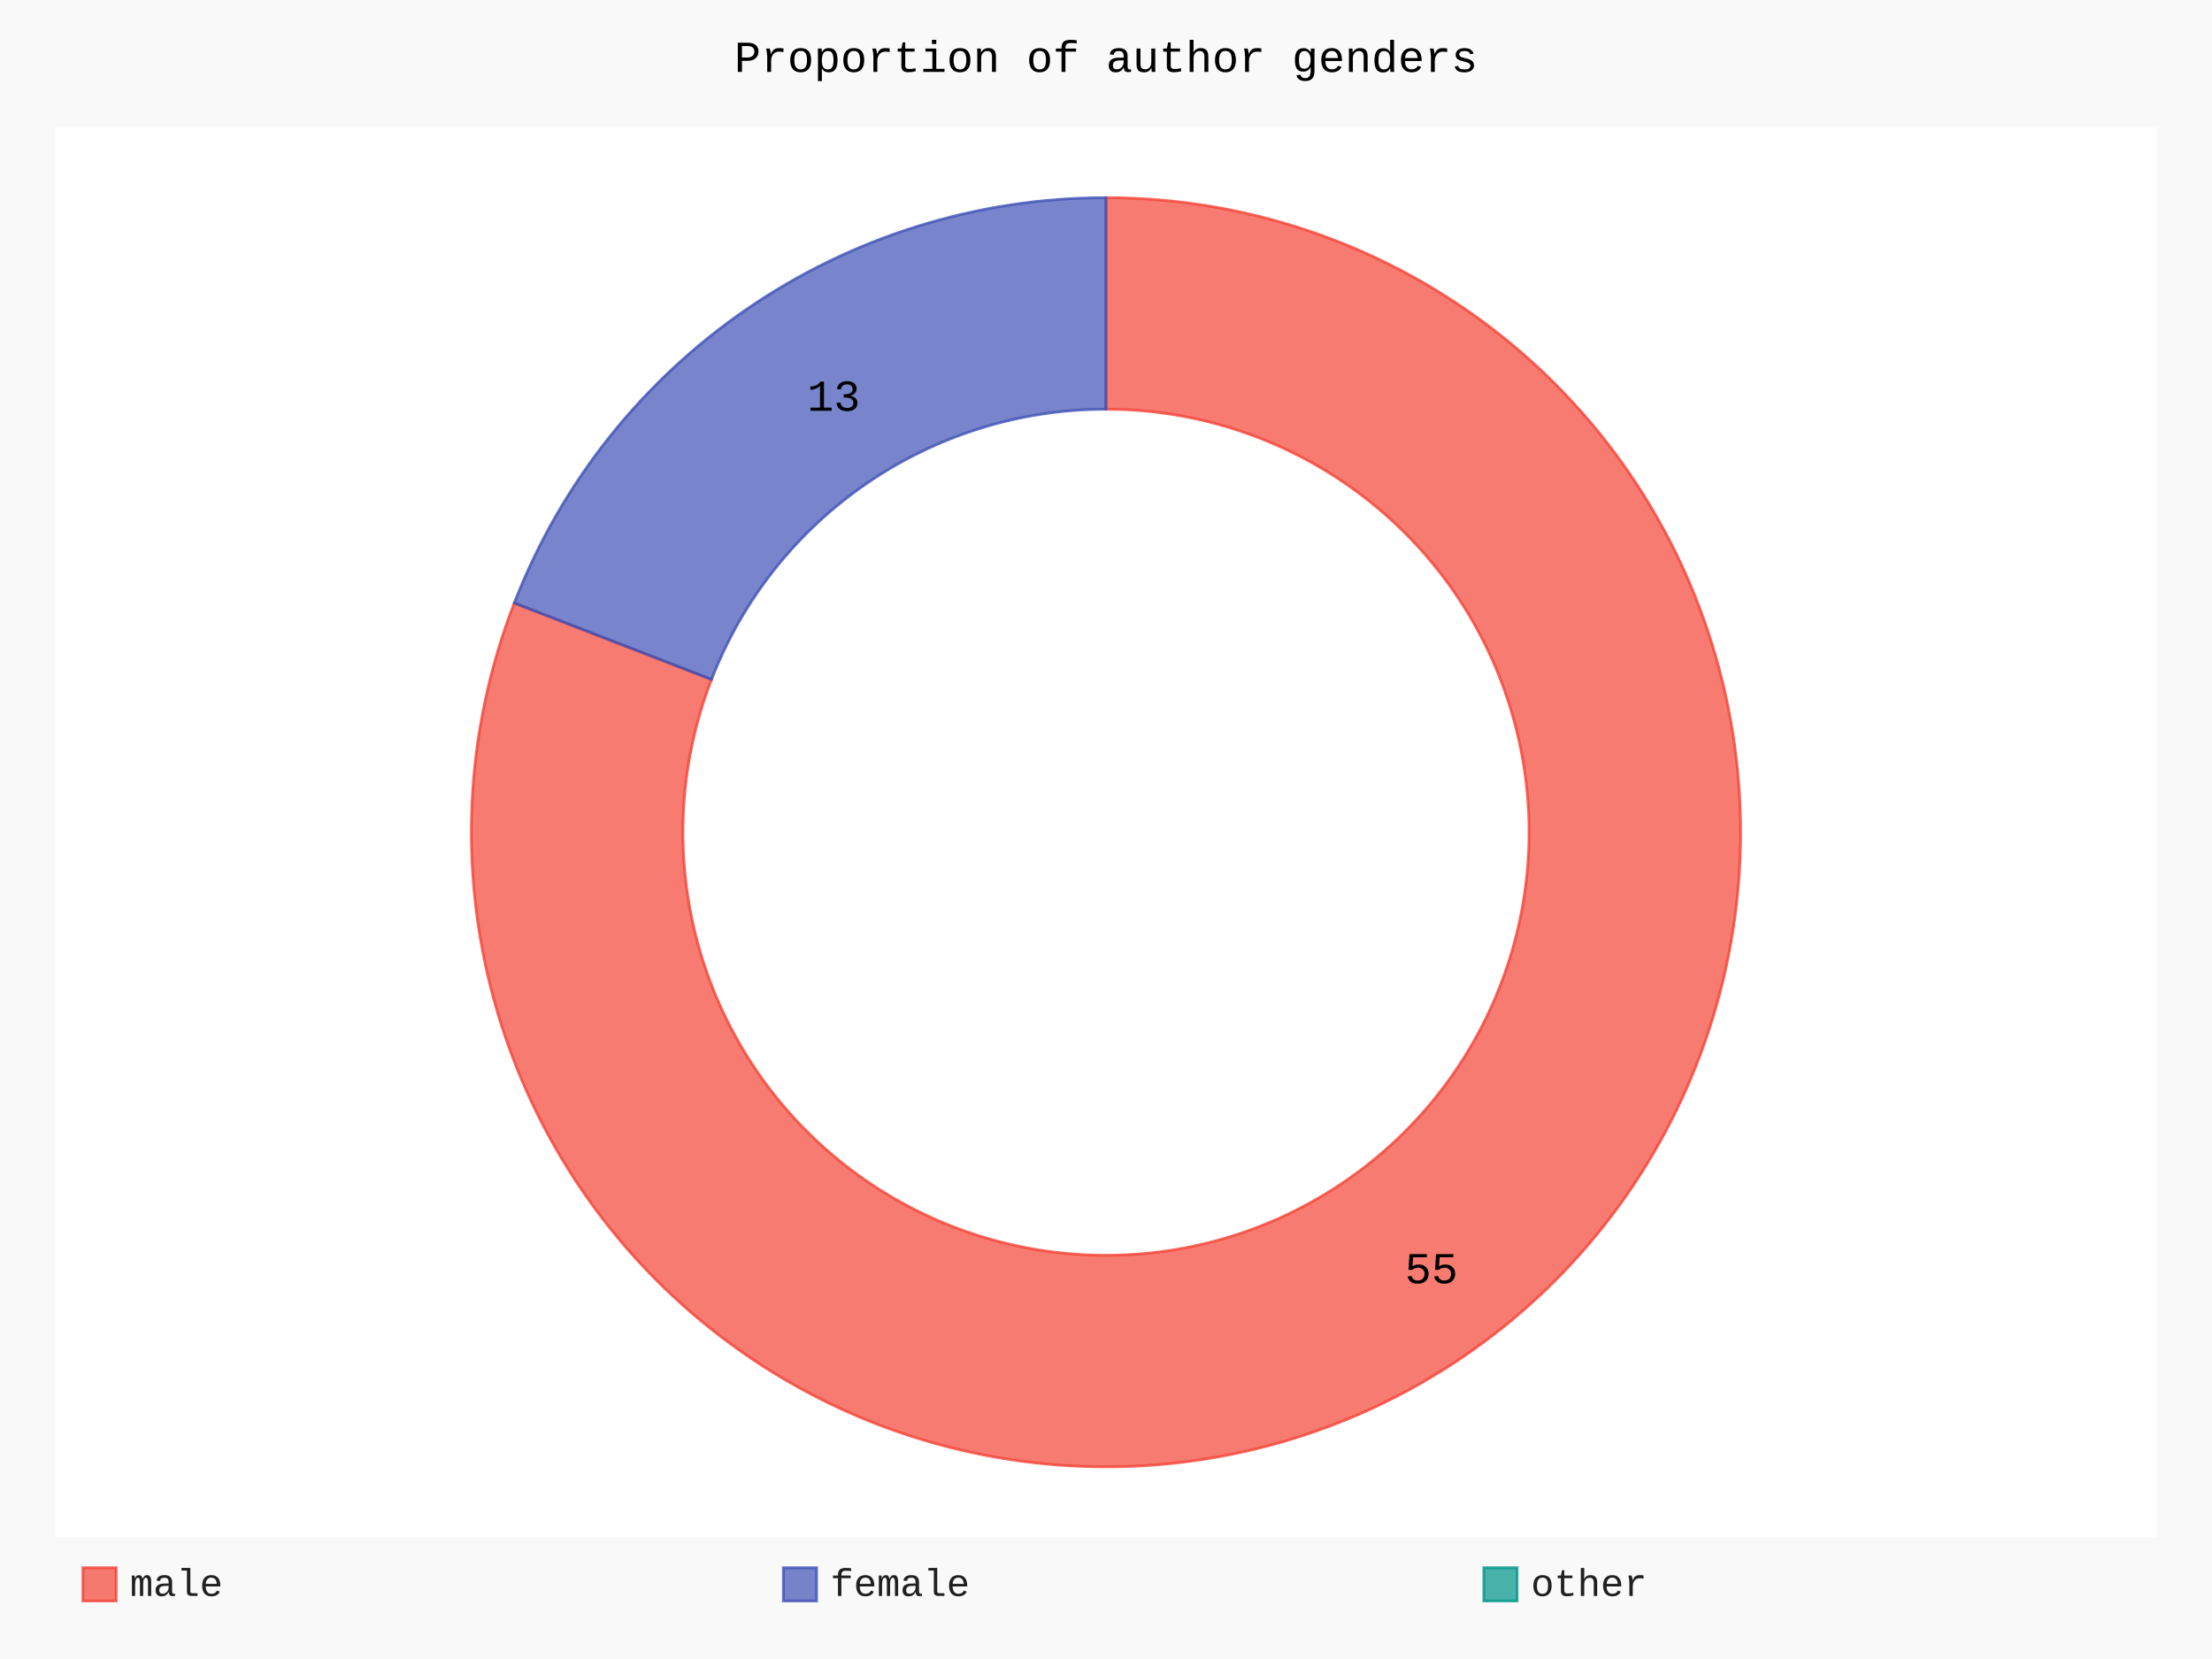
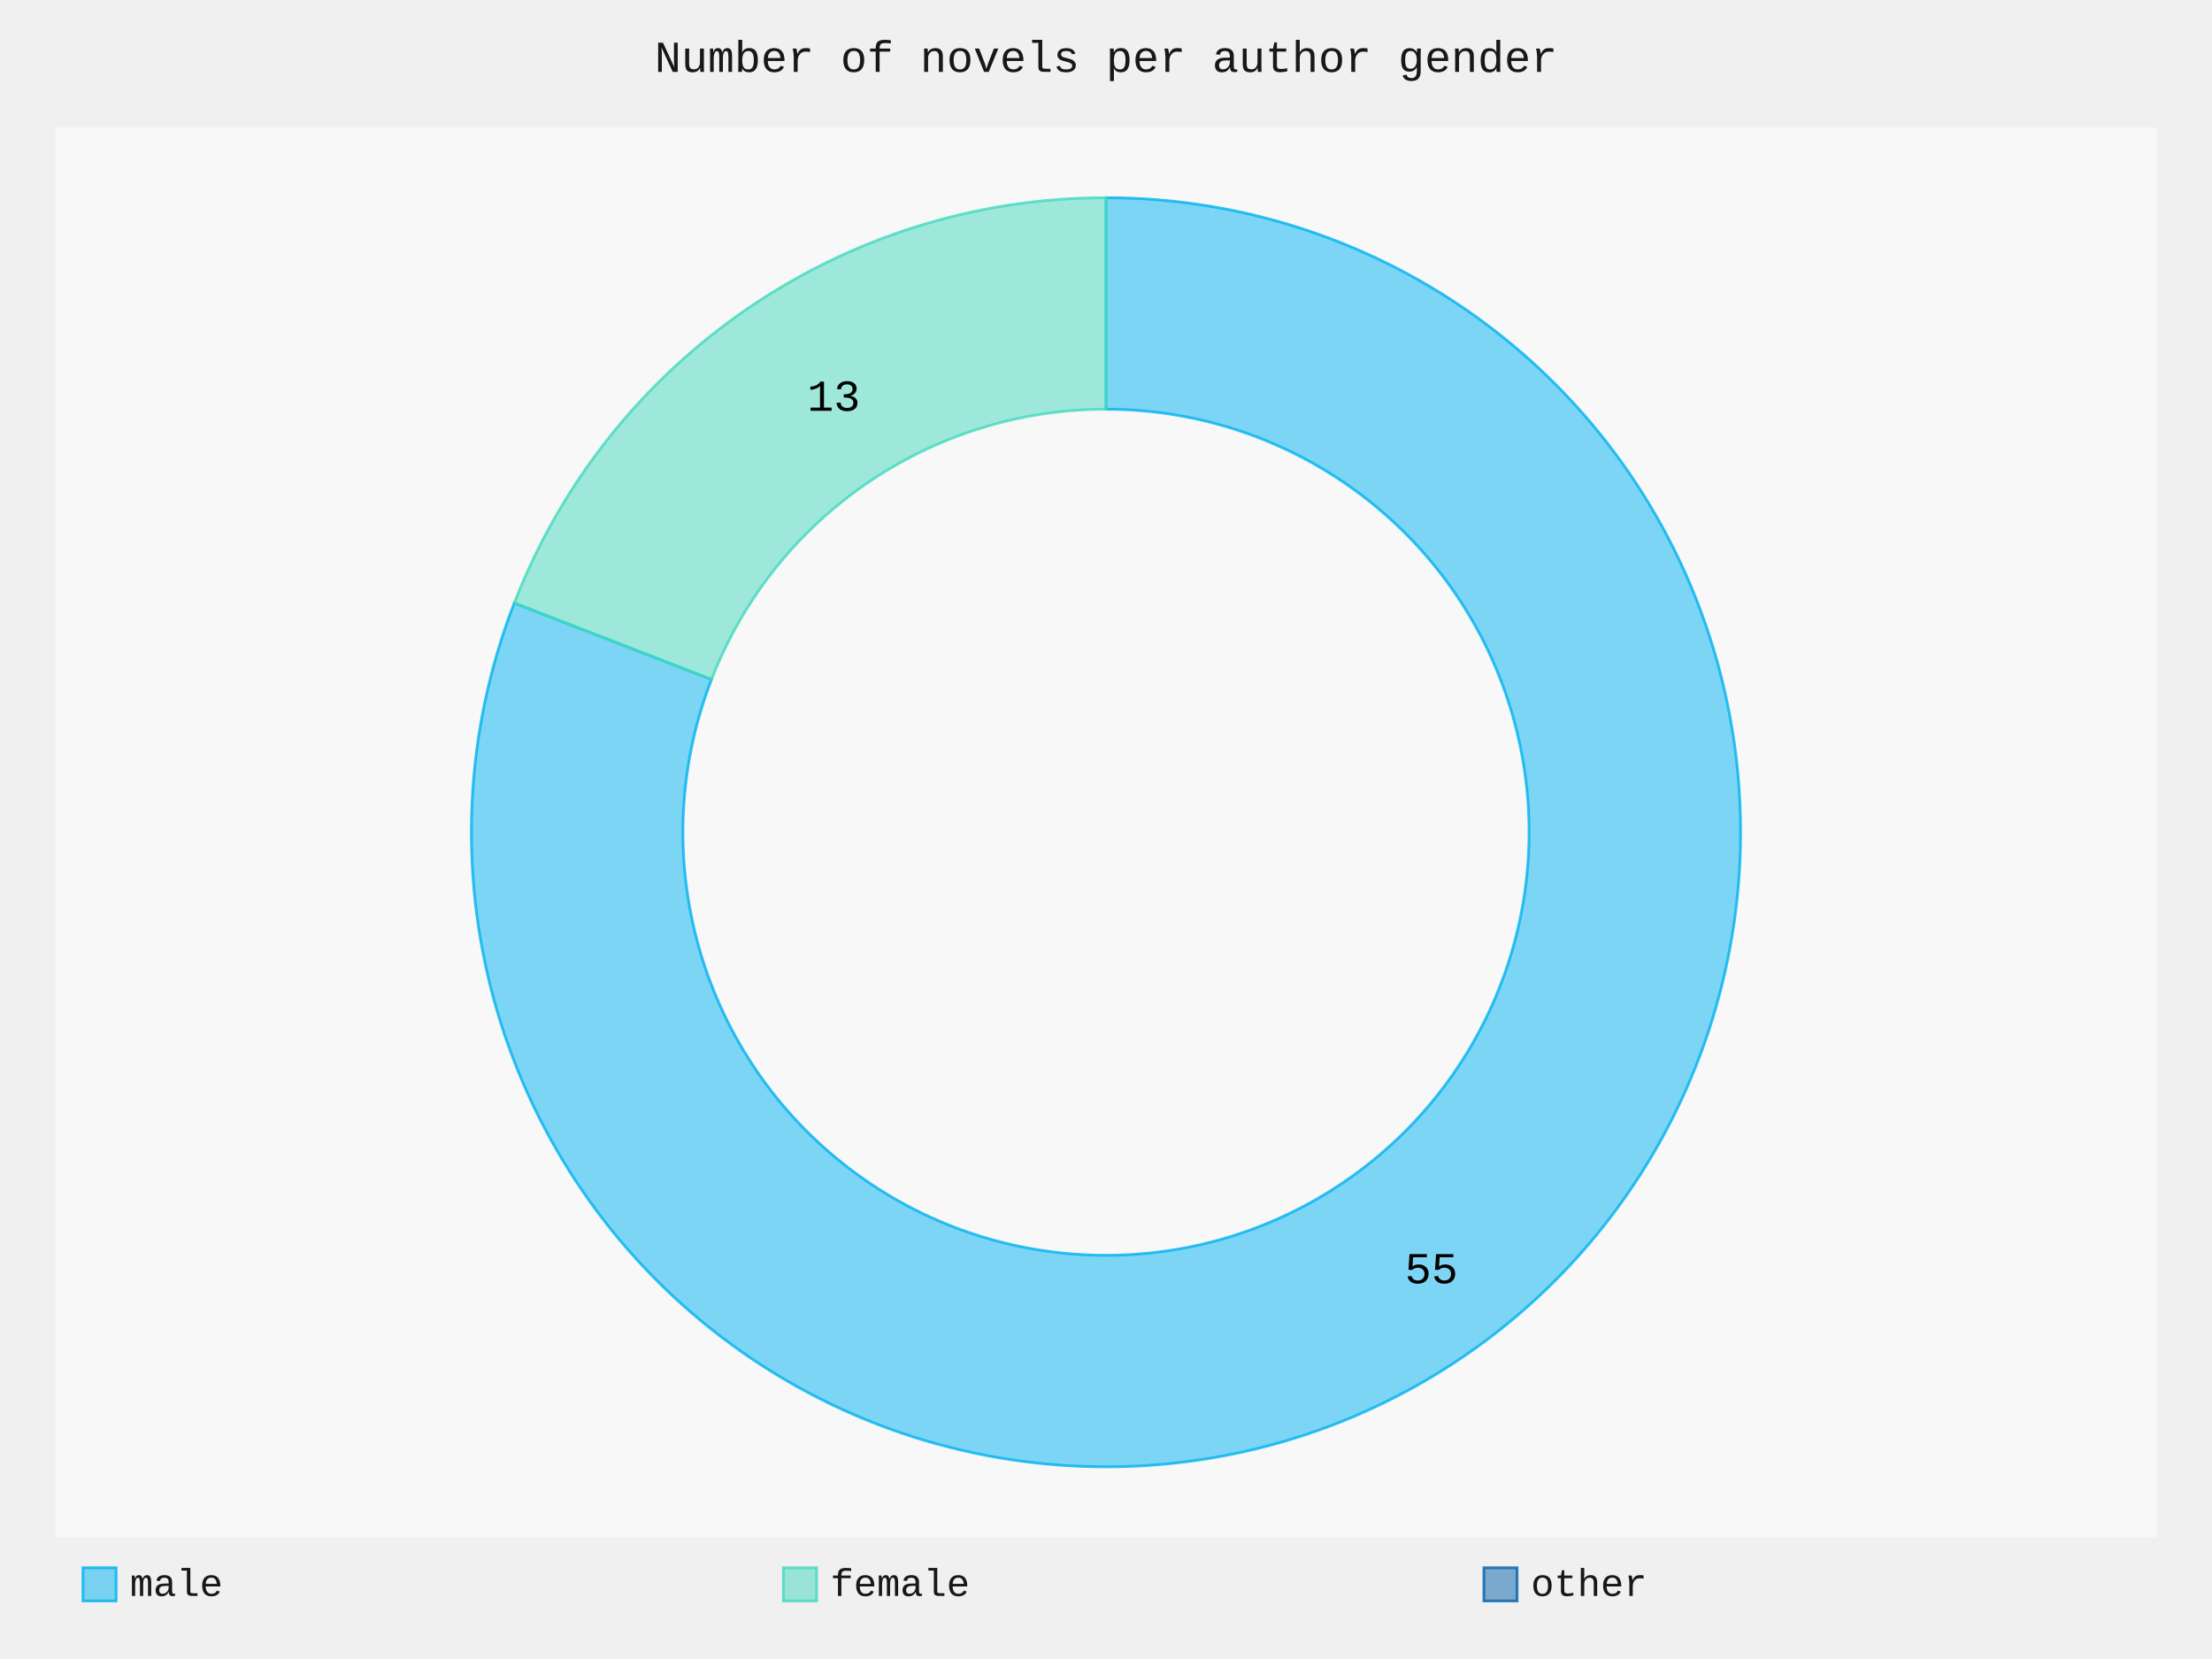
- <svg xmlns="http://www.w3.org/2000/svg" id="chart-d2df30ae-1a53-4bd9-8048-d2299370d785" class="pygal-chart" viewBox="0 0 800 600">
+ <svg xmlns="http://www.w3.org/2000/svg" id="chart-fb6d378f-2e34-416c-b7f1-ebfbff6ab326" class="pygal-chart" viewBox="0 0 800 600">
  <defs>
-     <style type="text/css">#chart-d2df30ae-1a53-4bd9-8048-d2299370d785{-webkit-user-select:none;-webkit-font-smoothing:antialiased;font-family:Consolas,"Liberation Mono",Menlo,Courier,monospace}#chart-d2df30ae-1a53-4bd9-8048-d2299370d785 .title{font-family:Consolas,"Liberation Mono",Menlo,Courier,monospace;font-size:16px}#chart-d2df30ae-1a53-4bd9-8048-d2299370d785 .legends .legend text{font-family:Consolas,"Liberation Mono",Menlo,Courier,monospace;font-size:14px}#chart-d2df30ae-1a53-4bd9-8048-d2299370d785 .axis text{font-family:Consolas,"Liberation Mono",Menlo,Courier,monospace;font-size:10px}#chart-d2df30ae-1a53-4bd9-8048-d2299370d785 .axis text.major{font-family:Consolas,"Liberation Mono",Menlo,Courier,monospace;font-size:10px}#chart-d2df30ae-1a53-4bd9-8048-d2299370d785 .text-overlay text.value{font-family:Consolas,"Liberation Mono",Menlo,Courier,monospace;font-size:16px}#chart-d2df30ae-1a53-4bd9-8048-d2299370d785 .text-overlay text.label{font-family:Consolas,"Liberation Mono",Menlo,Courier,monospace;font-size:10px}#chart-d2df30ae-1a53-4bd9-8048-d2299370d785 .tooltip{font-family:Consolas,"Liberation Mono",Menlo,Courier,monospace;font-size:14px}#chart-d2df30ae-1a53-4bd9-8048-d2299370d785 text.no_data{font-family:Consolas,"Liberation Mono",Menlo,Courier,monospace;font-size:64px}
- #chart-d2df30ae-1a53-4bd9-8048-d2299370d785{background-color:rgba(249,249,249,1)}#chart-d2df30ae-1a53-4bd9-8048-d2299370d785 path,#chart-d2df30ae-1a53-4bd9-8048-d2299370d785 line,#chart-d2df30ae-1a53-4bd9-8048-d2299370d785 rect,#chart-d2df30ae-1a53-4bd9-8048-d2299370d785 circle{-webkit-transition:150ms;-moz-transition:150ms;transition:150ms}#chart-d2df30ae-1a53-4bd9-8048-d2299370d785 .graph &gt; .background{fill:rgba(249,249,249,1)}#chart-d2df30ae-1a53-4bd9-8048-d2299370d785 .plot &gt; .background{fill:rgba(255,255,255,1)}#chart-d2df30ae-1a53-4bd9-8048-d2299370d785 .graph{fill:rgba(0,0,0,.87)}#chart-d2df30ae-1a53-4bd9-8048-d2299370d785 text.no_data{fill:rgba(0,0,0,1)}#chart-d2df30ae-1a53-4bd9-8048-d2299370d785 .title{fill:rgba(0,0,0,1)}#chart-d2df30ae-1a53-4bd9-8048-d2299370d785 .legends .legend text{fill:rgba(0,0,0,.87)}#chart-d2df30ae-1a53-4bd9-8048-d2299370d785 .legends .legend:hover text{fill:rgba(0,0,0,1)}#chart-d2df30ae-1a53-4bd9-8048-d2299370d785 .axis .line{stroke:rgba(0,0,0,1)}#chart-d2df30ae-1a53-4bd9-8048-d2299370d785 .axis .guide.line{stroke:rgba(0,0,0,.54)}#chart-d2df30ae-1a53-4bd9-8048-d2299370d785 .axis .major.line{stroke:rgba(0,0,0,.87)}#chart-d2df30ae-1a53-4bd9-8048-d2299370d785 .axis text.major{fill:rgba(0,0,0,1)}#chart-d2df30ae-1a53-4bd9-8048-d2299370d785 .axis.y .guides:hover .guide.line,#chart-d2df30ae-1a53-4bd9-8048-d2299370d785 .line-graph .axis.x .guides:hover .guide.line,#chart-d2df30ae-1a53-4bd9-8048-d2299370d785 .stackedline-graph .axis.x .guides:hover .guide.line,#chart-d2df30ae-1a53-4bd9-8048-d2299370d785 .xy-graph .axis.x .guides:hover .guide.line{stroke:rgba(0,0,0,1)}#chart-d2df30ae-1a53-4bd9-8048-d2299370d785 .axis .guides:hover text{fill:rgba(0,0,0,1)}#chart-d2df30ae-1a53-4bd9-8048-d2299370d785 .reactive{fill-opacity:.7;stroke-opacity:.8}#chart-d2df30ae-1a53-4bd9-8048-d2299370d785 .ci{stroke:rgba(0,0,0,.87)}#chart-d2df30ae-1a53-4bd9-8048-d2299370d785 .reactive.active,#chart-d2df30ae-1a53-4bd9-8048-d2299370d785 .active .reactive{fill-opacity:.8;stroke-opacity:.9;stroke-width:4}#chart-d2df30ae-1a53-4bd9-8048-d2299370d785 .ci .reactive.active{stroke-width:1.5}#chart-d2df30ae-1a53-4bd9-8048-d2299370d785 .series text{fill:rgba(0,0,0,1)}#chart-d2df30ae-1a53-4bd9-8048-d2299370d785 .tooltip rect{fill:rgba(255,255,255,1);stroke:rgba(0,0,0,1);-webkit-transition:opacity 150ms;-moz-transition:opacity 150ms;transition:opacity 150ms}#chart-d2df30ae-1a53-4bd9-8048-d2299370d785 .tooltip .label{fill:rgba(0,0,0,.87)}#chart-d2df30ae-1a53-4bd9-8048-d2299370d785 .tooltip .label{fill:rgba(0,0,0,.87)}#chart-d2df30ae-1a53-4bd9-8048-d2299370d785 .tooltip .legend{font-size:.8em;fill:rgba(0,0,0,.54)}#chart-d2df30ae-1a53-4bd9-8048-d2299370d785 .tooltip .x_label{font-size:.6em;fill:rgba(0,0,0,1)}#chart-d2df30ae-1a53-4bd9-8048-d2299370d785 .tooltip .xlink{font-size:.5em;text-decoration:underline}#chart-d2df30ae-1a53-4bd9-8048-d2299370d785 .tooltip .value{font-size:1.5em}#chart-d2df30ae-1a53-4bd9-8048-d2299370d785 .bound{font-size:.5em}#chart-d2df30ae-1a53-4bd9-8048-d2299370d785 .max-value{font-size:.75em;fill:rgba(0,0,0,.54)}#chart-d2df30ae-1a53-4bd9-8048-d2299370d785 .map-element{fill:rgba(255,255,255,1);stroke:rgba(0,0,0,.54) !important}#chart-d2df30ae-1a53-4bd9-8048-d2299370d785 .map-element .reactive{fill-opacity:inherit;stroke-opacity:inherit}#chart-d2df30ae-1a53-4bd9-8048-d2299370d785 .color-0,#chart-d2df30ae-1a53-4bd9-8048-d2299370d785 .color-0 a:visited{stroke:#F44336;fill:#F44336}#chart-d2df30ae-1a53-4bd9-8048-d2299370d785 .color-1,#chart-d2df30ae-1a53-4bd9-8048-d2299370d785 .color-1 a:visited{stroke:#3F51B5;fill:#3F51B5}#chart-d2df30ae-1a53-4bd9-8048-d2299370d785 .color-2,#chart-d2df30ae-1a53-4bd9-8048-d2299370d785 .color-2 a:visited{stroke:#009688;fill:#009688}#chart-d2df30ae-1a53-4bd9-8048-d2299370d785 .text-overlay .color-0 text{fill:black}#chart-d2df30ae-1a53-4bd9-8048-d2299370d785 .text-overlay .color-1 text{fill:black}#chart-d2df30ae-1a53-4bd9-8048-d2299370d785 .text-overlay .color-2 text{fill:black}
- #chart-d2df30ae-1a53-4bd9-8048-d2299370d785 text.no_data{text-anchor:middle}#chart-d2df30ae-1a53-4bd9-8048-d2299370d785 .guide.line{fill:none}#chart-d2df30ae-1a53-4bd9-8048-d2299370d785 .centered{text-anchor:middle}#chart-d2df30ae-1a53-4bd9-8048-d2299370d785 .title{text-anchor:middle}#chart-d2df30ae-1a53-4bd9-8048-d2299370d785 .legends .legend text{fill-opacity:1}#chart-d2df30ae-1a53-4bd9-8048-d2299370d785 .axis.x text{text-anchor:middle}#chart-d2df30ae-1a53-4bd9-8048-d2299370d785 .axis.x:not(.web) text[transform]{text-anchor:start}#chart-d2df30ae-1a53-4bd9-8048-d2299370d785 .axis.x:not(.web) text[transform].backwards{text-anchor:end}#chart-d2df30ae-1a53-4bd9-8048-d2299370d785 .axis.y text{text-anchor:end}#chart-d2df30ae-1a53-4bd9-8048-d2299370d785 .axis.y text[transform].backwards{text-anchor:start}#chart-d2df30ae-1a53-4bd9-8048-d2299370d785 .axis.y2 text{text-anchor:start}#chart-d2df30ae-1a53-4bd9-8048-d2299370d785 .axis.y2 text[transform].backwards{text-anchor:end}#chart-d2df30ae-1a53-4bd9-8048-d2299370d785 .axis .guide.line{stroke-dasharray:4,4}#chart-d2df30ae-1a53-4bd9-8048-d2299370d785 .axis .major.guide.line{stroke-dasharray:6,6}#chart-d2df30ae-1a53-4bd9-8048-d2299370d785 .horizontal .axis.y .guide.line,#chart-d2df30ae-1a53-4bd9-8048-d2299370d785 .horizontal .axis.y2 .guide.line,#chart-d2df30ae-1a53-4bd9-8048-d2299370d785 .vertical .axis.x .guide.line{opacity:0}#chart-d2df30ae-1a53-4bd9-8048-d2299370d785 .horizontal .axis.always_show .guide.line,#chart-d2df30ae-1a53-4bd9-8048-d2299370d785 .vertical .axis.always_show .guide.line{opacity:1 !important}#chart-d2df30ae-1a53-4bd9-8048-d2299370d785 .axis.y .guides:hover .guide.line,#chart-d2df30ae-1a53-4bd9-8048-d2299370d785 .axis.y2 .guides:hover .guide.line,#chart-d2df30ae-1a53-4bd9-8048-d2299370d785 .axis.x .guides:hover .guide.line{opacity:1}#chart-d2df30ae-1a53-4bd9-8048-d2299370d785 .axis .guides:hover text{opacity:1}#chart-d2df30ae-1a53-4bd9-8048-d2299370d785 .nofill{fill:none}#chart-d2df30ae-1a53-4bd9-8048-d2299370d785 .subtle-fill{fill-opacity:.2}#chart-d2df30ae-1a53-4bd9-8048-d2299370d785 .dot{stroke-width:1px;fill-opacity:1}#chart-d2df30ae-1a53-4bd9-8048-d2299370d785 .dot.active{stroke-width:5px}#chart-d2df30ae-1a53-4bd9-8048-d2299370d785 .dot.negative{fill:transparent}#chart-d2df30ae-1a53-4bd9-8048-d2299370d785 text,#chart-d2df30ae-1a53-4bd9-8048-d2299370d785 tspan{stroke:none !important}#chart-d2df30ae-1a53-4bd9-8048-d2299370d785 .series text.active{opacity:1}#chart-d2df30ae-1a53-4bd9-8048-d2299370d785 .tooltip rect{fill-opacity:.95;stroke-width:.5}#chart-d2df30ae-1a53-4bd9-8048-d2299370d785 .tooltip text{fill-opacity:1}#chart-d2df30ae-1a53-4bd9-8048-d2299370d785 .showable{visibility:hidden}#chart-d2df30ae-1a53-4bd9-8048-d2299370d785 .showable.shown{visibility:visible}#chart-d2df30ae-1a53-4bd9-8048-d2299370d785 .gauge-background{fill:rgba(229,229,229,1);stroke:none}#chart-d2df30ae-1a53-4bd9-8048-d2299370d785 .bg-lines{stroke:rgba(249,249,249,1);stroke-width:2px}</style>
+     <style type="text/css">#chart-fb6d378f-2e34-416c-b7f1-ebfbff6ab326{-webkit-user-select:none;-webkit-font-smoothing:antialiased;font-family:Consolas,"Liberation Mono",Menlo,Courier,monospace}#chart-fb6d378f-2e34-416c-b7f1-ebfbff6ab326 .title{font-family:Consolas,"Liberation Mono",Menlo,Courier,monospace;font-size:16px}#chart-fb6d378f-2e34-416c-b7f1-ebfbff6ab326 .legends .legend text{font-family:Consolas,"Liberation Mono",Menlo,Courier,monospace;font-size:14px}#chart-fb6d378f-2e34-416c-b7f1-ebfbff6ab326 .axis text{font-family:Consolas,"Liberation Mono",Menlo,Courier,monospace;font-size:10px}#chart-fb6d378f-2e34-416c-b7f1-ebfbff6ab326 .axis text.major{font-family:Consolas,"Liberation Mono",Menlo,Courier,monospace;font-size:10px}#chart-fb6d378f-2e34-416c-b7f1-ebfbff6ab326 .text-overlay text.value{font-family:Consolas,"Liberation Mono",Menlo,Courier,monospace;font-size:16px}#chart-fb6d378f-2e34-416c-b7f1-ebfbff6ab326 .text-overlay text.label{font-family:Consolas,"Liberation Mono",Menlo,Courier,monospace;font-size:10px}#chart-fb6d378f-2e34-416c-b7f1-ebfbff6ab326 .tooltip{font-family:Consolas,"Liberation Mono",Menlo,Courier,monospace;font-size:14px}#chart-fb6d378f-2e34-416c-b7f1-ebfbff6ab326 text.no_data{font-family:Consolas,"Liberation Mono",Menlo,Courier,monospace;font-size:64px}
+ #chart-fb6d378f-2e34-416c-b7f1-ebfbff6ab326{background-color:#f0f0f0}#chart-fb6d378f-2e34-416c-b7f1-ebfbff6ab326 path,#chart-fb6d378f-2e34-416c-b7f1-ebfbff6ab326 line,#chart-fb6d378f-2e34-416c-b7f1-ebfbff6ab326 rect,#chart-fb6d378f-2e34-416c-b7f1-ebfbff6ab326 circle{-webkit-transition:250ms ease-in;-moz-transition:250ms ease-in;transition:250ms ease-in}#chart-fb6d378f-2e34-416c-b7f1-ebfbff6ab326 .graph &gt; .background{fill:#f0f0f0}#chart-fb6d378f-2e34-416c-b7f1-ebfbff6ab326 .plot &gt; .background{fill:#f8f8f8}#chart-fb6d378f-2e34-416c-b7f1-ebfbff6ab326 .graph{fill:rgba(0,0,0,0.9)}#chart-fb6d378f-2e34-416c-b7f1-ebfbff6ab326 text.no_data{fill:rgba(0,0,0,0.9)}#chart-fb6d378f-2e34-416c-b7f1-ebfbff6ab326 .title{fill:rgba(0,0,0,0.9)}#chart-fb6d378f-2e34-416c-b7f1-ebfbff6ab326 .legends .legend text{fill:rgba(0,0,0,0.9)}#chart-fb6d378f-2e34-416c-b7f1-ebfbff6ab326 .legends .legend:hover text{fill:rgba(0,0,0,0.9)}#chart-fb6d378f-2e34-416c-b7f1-ebfbff6ab326 .axis .line{stroke:rgba(0,0,0,0.9)}#chart-fb6d378f-2e34-416c-b7f1-ebfbff6ab326 .axis .guide.line{stroke:rgba(0,0,0,0.6)}#chart-fb6d378f-2e34-416c-b7f1-ebfbff6ab326 .axis .major.line{stroke:rgba(0,0,0,0.9)}#chart-fb6d378f-2e34-416c-b7f1-ebfbff6ab326 .axis text.major{fill:rgba(0,0,0,0.9)}#chart-fb6d378f-2e34-416c-b7f1-ebfbff6ab326 .axis.y .guides:hover .guide.line,#chart-fb6d378f-2e34-416c-b7f1-ebfbff6ab326 .line-graph .axis.x .guides:hover .guide.line,#chart-fb6d378f-2e34-416c-b7f1-ebfbff6ab326 .stackedline-graph .axis.x .guides:hover .guide.line,#chart-fb6d378f-2e34-416c-b7f1-ebfbff6ab326 .xy-graph .axis.x .guides:hover .guide.line{stroke:rgba(0,0,0,0.9)}#chart-fb6d378f-2e34-416c-b7f1-ebfbff6ab326 .axis .guides:hover text{fill:rgba(0,0,0,0.9)}#chart-fb6d378f-2e34-416c-b7f1-ebfbff6ab326 .reactive{fill-opacity:.5;stroke-opacity:.8}#chart-fb6d378f-2e34-416c-b7f1-ebfbff6ab326 .ci{stroke:rgba(0,0,0,0.9)}#chart-fb6d378f-2e34-416c-b7f1-ebfbff6ab326 .reactive.active,#chart-fb6d378f-2e34-416c-b7f1-ebfbff6ab326 .active .reactive{fill-opacity:.9;stroke-opacity:.9;stroke-width:4}#chart-fb6d378f-2e34-416c-b7f1-ebfbff6ab326 .ci .reactive.active{stroke-width:1.5}#chart-fb6d378f-2e34-416c-b7f1-ebfbff6ab326 .series text{fill:rgba(0,0,0,0.9)}#chart-fb6d378f-2e34-416c-b7f1-ebfbff6ab326 .tooltip rect{fill:#f8f8f8;stroke:rgba(0,0,0,0.9);-webkit-transition:opacity 250ms ease-in;-moz-transition:opacity 250ms ease-in;transition:opacity 250ms ease-in}#chart-fb6d378f-2e34-416c-b7f1-ebfbff6ab326 .tooltip .label{fill:rgba(0,0,0,0.9)}#chart-fb6d378f-2e34-416c-b7f1-ebfbff6ab326 .tooltip .label{fill:rgba(0,0,0,0.9)}#chart-fb6d378f-2e34-416c-b7f1-ebfbff6ab326 .tooltip .legend{font-size:.8em;fill:rgba(0,0,0,0.6)}#chart-fb6d378f-2e34-416c-b7f1-ebfbff6ab326 .tooltip .x_label{font-size:.6em;fill:rgba(0,0,0,0.9)}#chart-fb6d378f-2e34-416c-b7f1-ebfbff6ab326 .tooltip .xlink{font-size:.5em;text-decoration:underline}#chart-fb6d378f-2e34-416c-b7f1-ebfbff6ab326 .tooltip .value{font-size:1.5em}#chart-fb6d378f-2e34-416c-b7f1-ebfbff6ab326 .bound{font-size:.5em}#chart-fb6d378f-2e34-416c-b7f1-ebfbff6ab326 .max-value{font-size:.75em;fill:rgba(0,0,0,0.6)}#chart-fb6d378f-2e34-416c-b7f1-ebfbff6ab326 .map-element{fill:#f8f8f8;stroke:rgba(0,0,0,0.6) !important}#chart-fb6d378f-2e34-416c-b7f1-ebfbff6ab326 .map-element .reactive{fill-opacity:inherit;stroke-opacity:inherit}#chart-fb6d378f-2e34-416c-b7f1-ebfbff6ab326 .color-0,#chart-fb6d378f-2e34-416c-b7f1-ebfbff6ab326 .color-0 a:visited{stroke:#00b2f0;fill:#00b2f0}#chart-fb6d378f-2e34-416c-b7f1-ebfbff6ab326 .color-1,#chart-fb6d378f-2e34-416c-b7f1-ebfbff6ab326 .color-1 a:visited{stroke:#43d9be;fill:#43d9be}#chart-fb6d378f-2e34-416c-b7f1-ebfbff6ab326 .color-2,#chart-fb6d378f-2e34-416c-b7f1-ebfbff6ab326 .color-2 a:visited{stroke:#0662ab;fill:#0662ab}#chart-fb6d378f-2e34-416c-b7f1-ebfbff6ab326 .text-overlay .color-0 text{fill:black}#chart-fb6d378f-2e34-416c-b7f1-ebfbff6ab326 .text-overlay .color-1 text{fill:black}#chart-fb6d378f-2e34-416c-b7f1-ebfbff6ab326 .text-overlay .color-2 text{fill:black}
+ #chart-fb6d378f-2e34-416c-b7f1-ebfbff6ab326 text.no_data{text-anchor:middle}#chart-fb6d378f-2e34-416c-b7f1-ebfbff6ab326 .guide.line{fill:none}#chart-fb6d378f-2e34-416c-b7f1-ebfbff6ab326 .centered{text-anchor:middle}#chart-fb6d378f-2e34-416c-b7f1-ebfbff6ab326 .title{text-anchor:middle}#chart-fb6d378f-2e34-416c-b7f1-ebfbff6ab326 .legends .legend text{fill-opacity:1}#chart-fb6d378f-2e34-416c-b7f1-ebfbff6ab326 .axis.x text{text-anchor:middle}#chart-fb6d378f-2e34-416c-b7f1-ebfbff6ab326 .axis.x:not(.web) text[transform]{text-anchor:start}#chart-fb6d378f-2e34-416c-b7f1-ebfbff6ab326 .axis.x:not(.web) text[transform].backwards{text-anchor:end}#chart-fb6d378f-2e34-416c-b7f1-ebfbff6ab326 .axis.y text{text-anchor:end}#chart-fb6d378f-2e34-416c-b7f1-ebfbff6ab326 .axis.y text[transform].backwards{text-anchor:start}#chart-fb6d378f-2e34-416c-b7f1-ebfbff6ab326 .axis.y2 text{text-anchor:start}#chart-fb6d378f-2e34-416c-b7f1-ebfbff6ab326 .axis.y2 text[transform].backwards{text-anchor:end}#chart-fb6d378f-2e34-416c-b7f1-ebfbff6ab326 .axis .guide.line{stroke-dasharray:4,4}#chart-fb6d378f-2e34-416c-b7f1-ebfbff6ab326 .axis .major.guide.line{stroke-dasharray:6,6}#chart-fb6d378f-2e34-416c-b7f1-ebfbff6ab326 .horizontal .axis.y .guide.line,#chart-fb6d378f-2e34-416c-b7f1-ebfbff6ab326 .horizontal .axis.y2 .guide.line,#chart-fb6d378f-2e34-416c-b7f1-ebfbff6ab326 .vertical .axis.x .guide.line{opacity:0}#chart-fb6d378f-2e34-416c-b7f1-ebfbff6ab326 .horizontal .axis.always_show .guide.line,#chart-fb6d378f-2e34-416c-b7f1-ebfbff6ab326 .vertical .axis.always_show .guide.line{opacity:1 !important}#chart-fb6d378f-2e34-416c-b7f1-ebfbff6ab326 .axis.y .guides:hover .guide.line,#chart-fb6d378f-2e34-416c-b7f1-ebfbff6ab326 .axis.y2 .guides:hover .guide.line,#chart-fb6d378f-2e34-416c-b7f1-ebfbff6ab326 .axis.x .guides:hover .guide.line{opacity:1}#chart-fb6d378f-2e34-416c-b7f1-ebfbff6ab326 .axis .guides:hover text{opacity:1}#chart-fb6d378f-2e34-416c-b7f1-ebfbff6ab326 .nofill{fill:none}#chart-fb6d378f-2e34-416c-b7f1-ebfbff6ab326 .subtle-fill{fill-opacity:.2}#chart-fb6d378f-2e34-416c-b7f1-ebfbff6ab326 .dot{stroke-width:1px;fill-opacity:1}#chart-fb6d378f-2e34-416c-b7f1-ebfbff6ab326 .dot.active{stroke-width:5px}#chart-fb6d378f-2e34-416c-b7f1-ebfbff6ab326 .dot.negative{fill:transparent}#chart-fb6d378f-2e34-416c-b7f1-ebfbff6ab326 text,#chart-fb6d378f-2e34-416c-b7f1-ebfbff6ab326 tspan{stroke:none !important}#chart-fb6d378f-2e34-416c-b7f1-ebfbff6ab326 .series text.active{opacity:1}#chart-fb6d378f-2e34-416c-b7f1-ebfbff6ab326 .tooltip rect{fill-opacity:.95;stroke-width:.5}#chart-fb6d378f-2e34-416c-b7f1-ebfbff6ab326 .tooltip text{fill-opacity:1}#chart-fb6d378f-2e34-416c-b7f1-ebfbff6ab326 .showable{visibility:hidden}#chart-fb6d378f-2e34-416c-b7f1-ebfbff6ab326 .showable.shown{visibility:visible}#chart-fb6d378f-2e34-416c-b7f1-ebfbff6ab326 .gauge-background{fill:rgba(229,229,229,1);stroke:none}#chart-fb6d378f-2e34-416c-b7f1-ebfbff6ab326 .bg-lines{stroke:#f0f0f0;stroke-width:2px}</style>
  </defs>
  <g class="graph pie-graph vertical">
    <rect class="background" height="600" width="800" x="0" y="0" />
    <g class="plot" transform="translate(20, 46)">
      <rect class="background" height="510.0" width="760" x="0" y="0" />
      <g class="series serie-0 color-0">
        <g class="slices">
          <g class="slice">
            <path class="slice reactive tooltip-trigger" d="M380 25.5 A229.5 229.5 0 1 1 165.998 172.095 L237.332 199.73 A153 153 0 1 0 380 102 z" />
          </g>
        </g>
      </g>
      <g class="series serie-1 color-1">
        <g class="slices">
          <g class="slice">
            <path class="slice reactive tooltip-trigger" d="M165.998 172.095 A229.5 229.5 0 0 1 380 25.5 L380 102 A153 153 0 0 0 237.332 199.73 z" />
          </g>
        </g>
      </g>
      <g class="series serie-2 color-2">
        <g class="slices">
          <g class="slice" />
        </g>
      </g>
    </g>
    <g class="titles">
-       <text class="title plot_title" x="400.0" y="26">Proportion of author genders</text>
+       <text class="title plot_title" x="400.0" y="26">Number of novels per author gender</text>
    </g>
    <g class="plot overlay" transform="translate(20, 46)">
      <g class="series serie-0 color-0" />
      <g class="series serie-1 color-1" />
      <g class="series serie-2 color-2" />
    </g>
    <g class="plot text-overlay" transform="translate(20, 46)">
      <g class="series serie-0 color-0">
        <text class="value" text-anchor="left" x="488.082" y="418.114">55</text>
      </g>
      <g class="series serie-1 color-1">
        <text class="value" text-anchor="left" x="271.918" y="102.553">13</text>
      </g>
      <g class="series serie-2 color-2" />
    </g>
    <g class="plot tooltip-overlay" transform="translate(20, 46)">
      <g class="tooltip" style="opacity: 0" transform="translate(0 0)">
        <rect class="tooltip-box" height="0" rx="0" ry="0" width="0" />
        <g class="text" />
      </g>
    </g>
    <g class="legends" transform="translate(30, 566)">
      <g class="legend reactive activate-serie" id="activate-serie-0">
        <rect class="color-0 reactive" height="12" width="12" x="0.0" y="1.0" />
        <text x="17.0" y="11.2">male</text>
      </g>
      <g class="legend reactive activate-serie" id="activate-serie-1">
        <rect class="color-1 reactive" height="12" width="12" x="253.333" y="1.0" />
        <text x="270.333" y="11.2">female</text>
      </g>
      <g class="legend reactive activate-serie" id="activate-serie-2">
        <rect class="color-2 reactive" height="12" width="12" x="506.667" y="1.0" />
        <text x="523.667" y="11.2">other</text>
      </g>
    </g>
  </g>
</svg>
